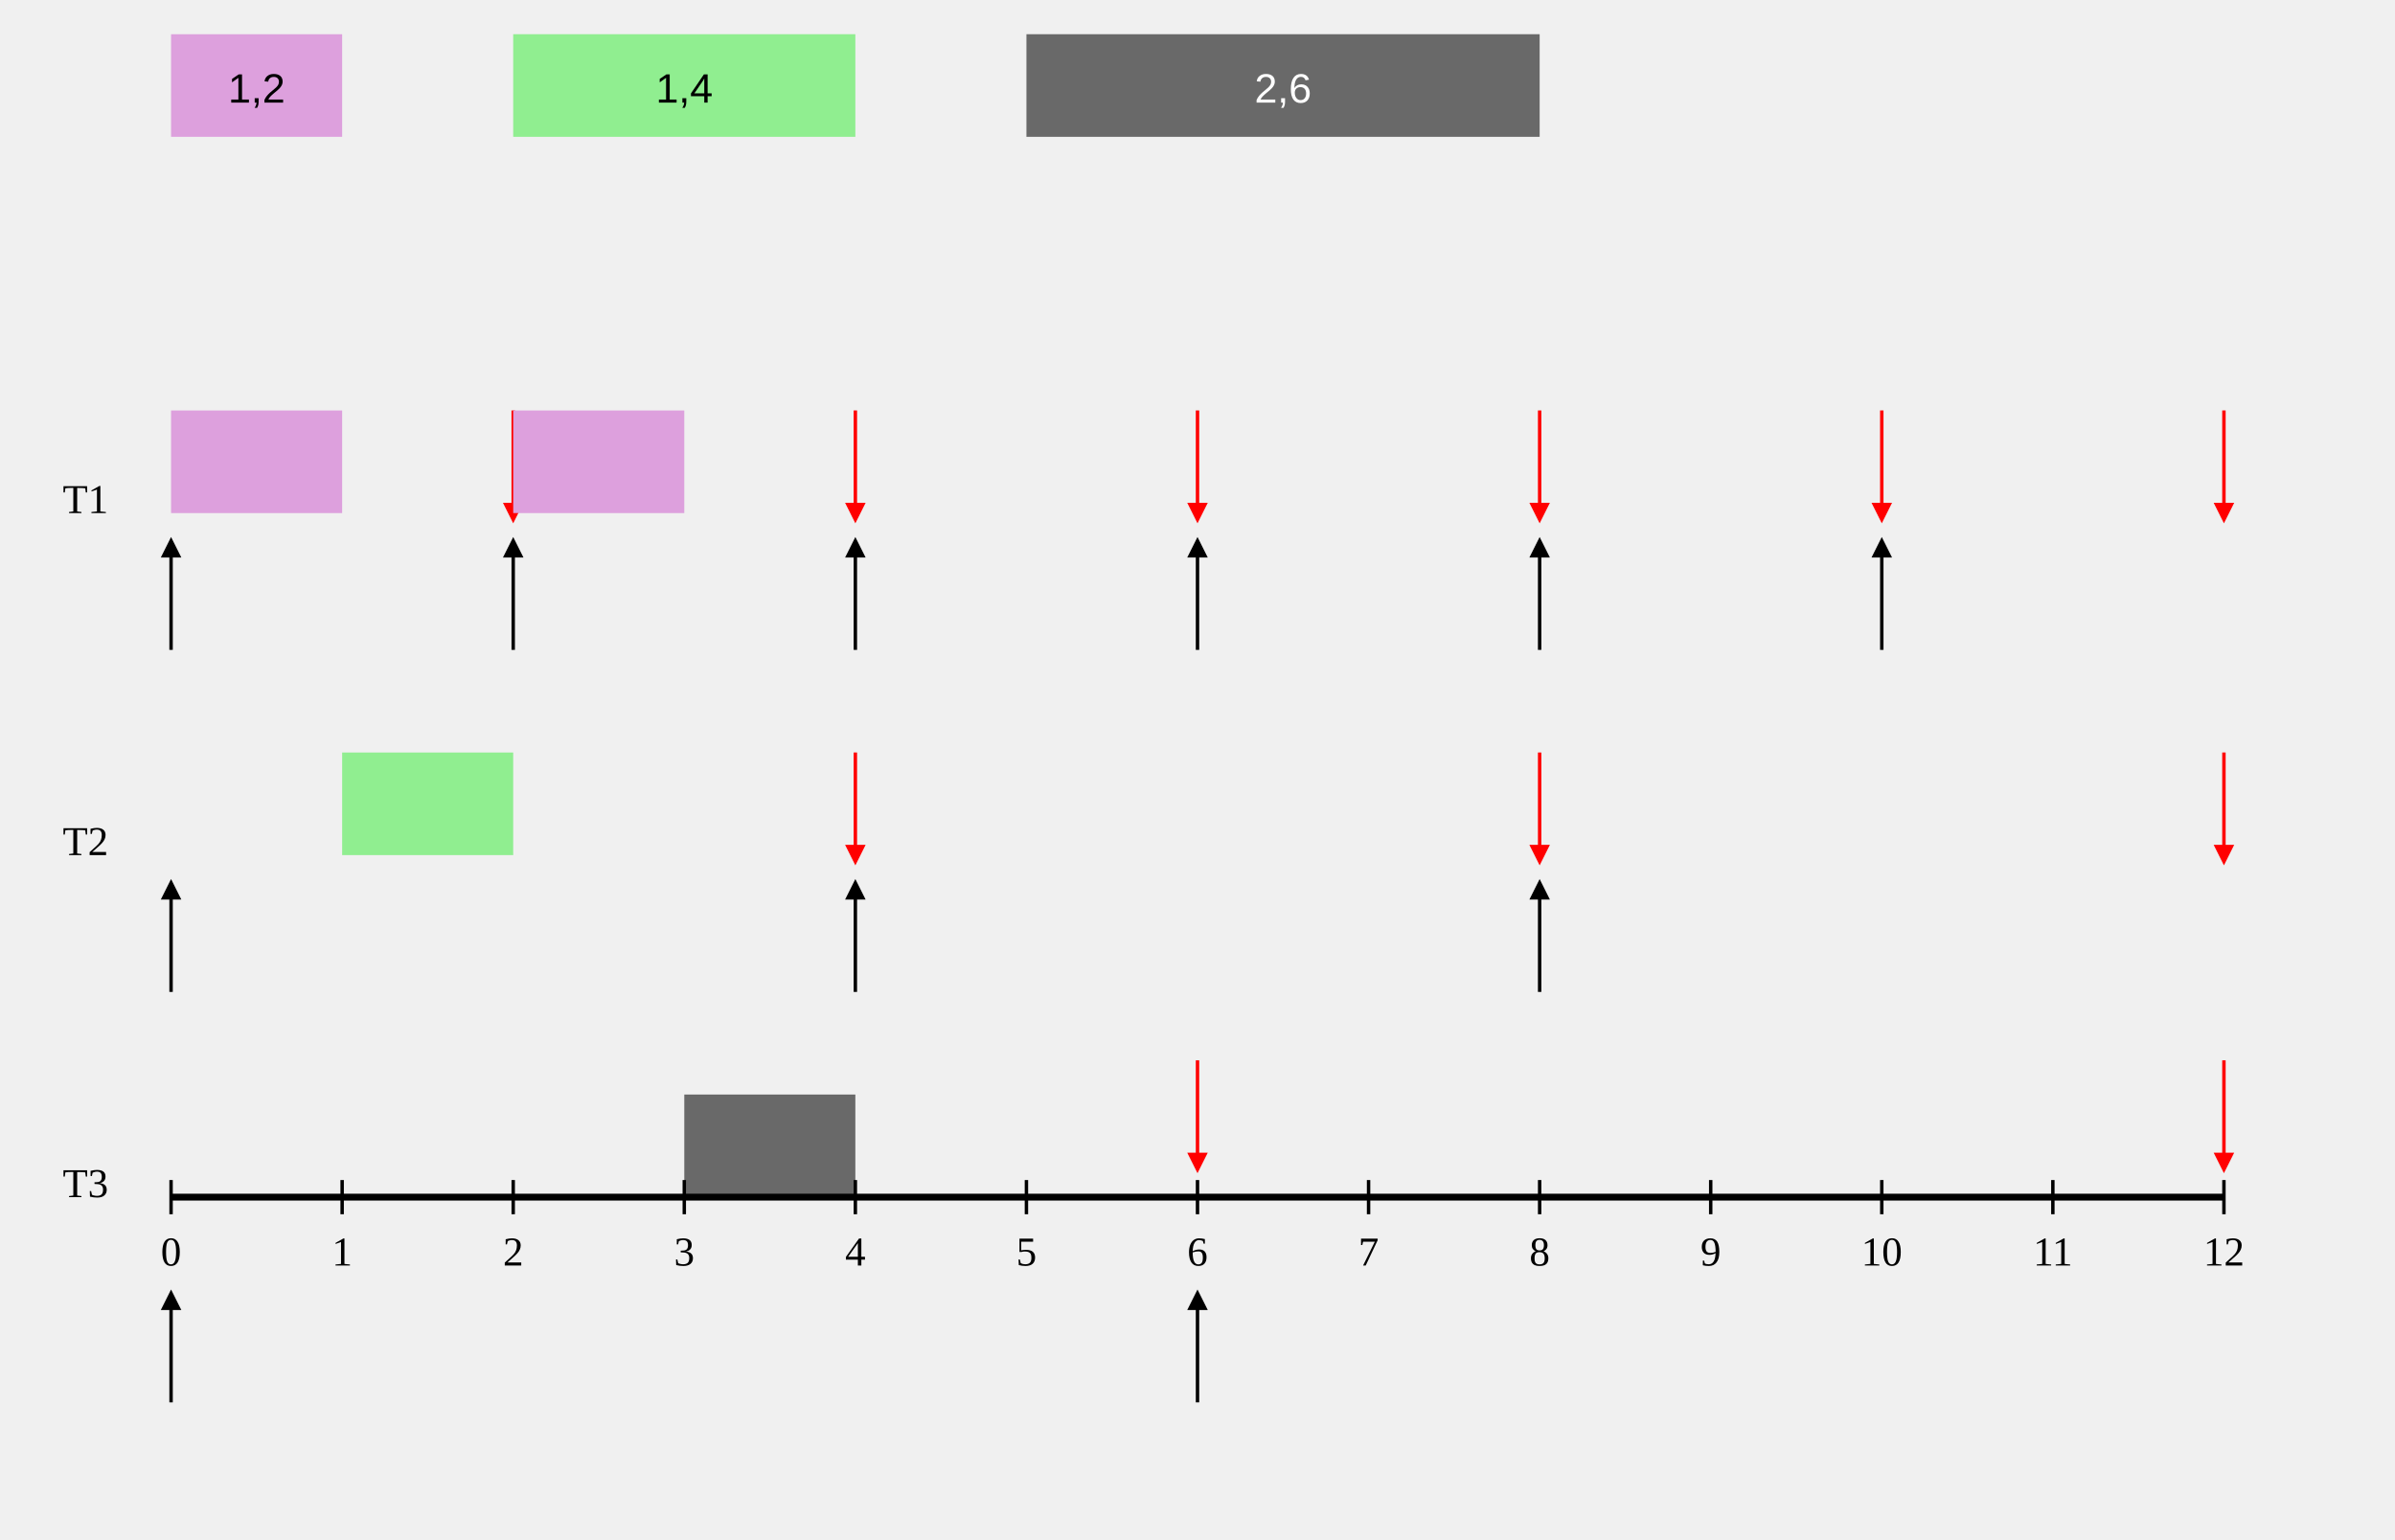
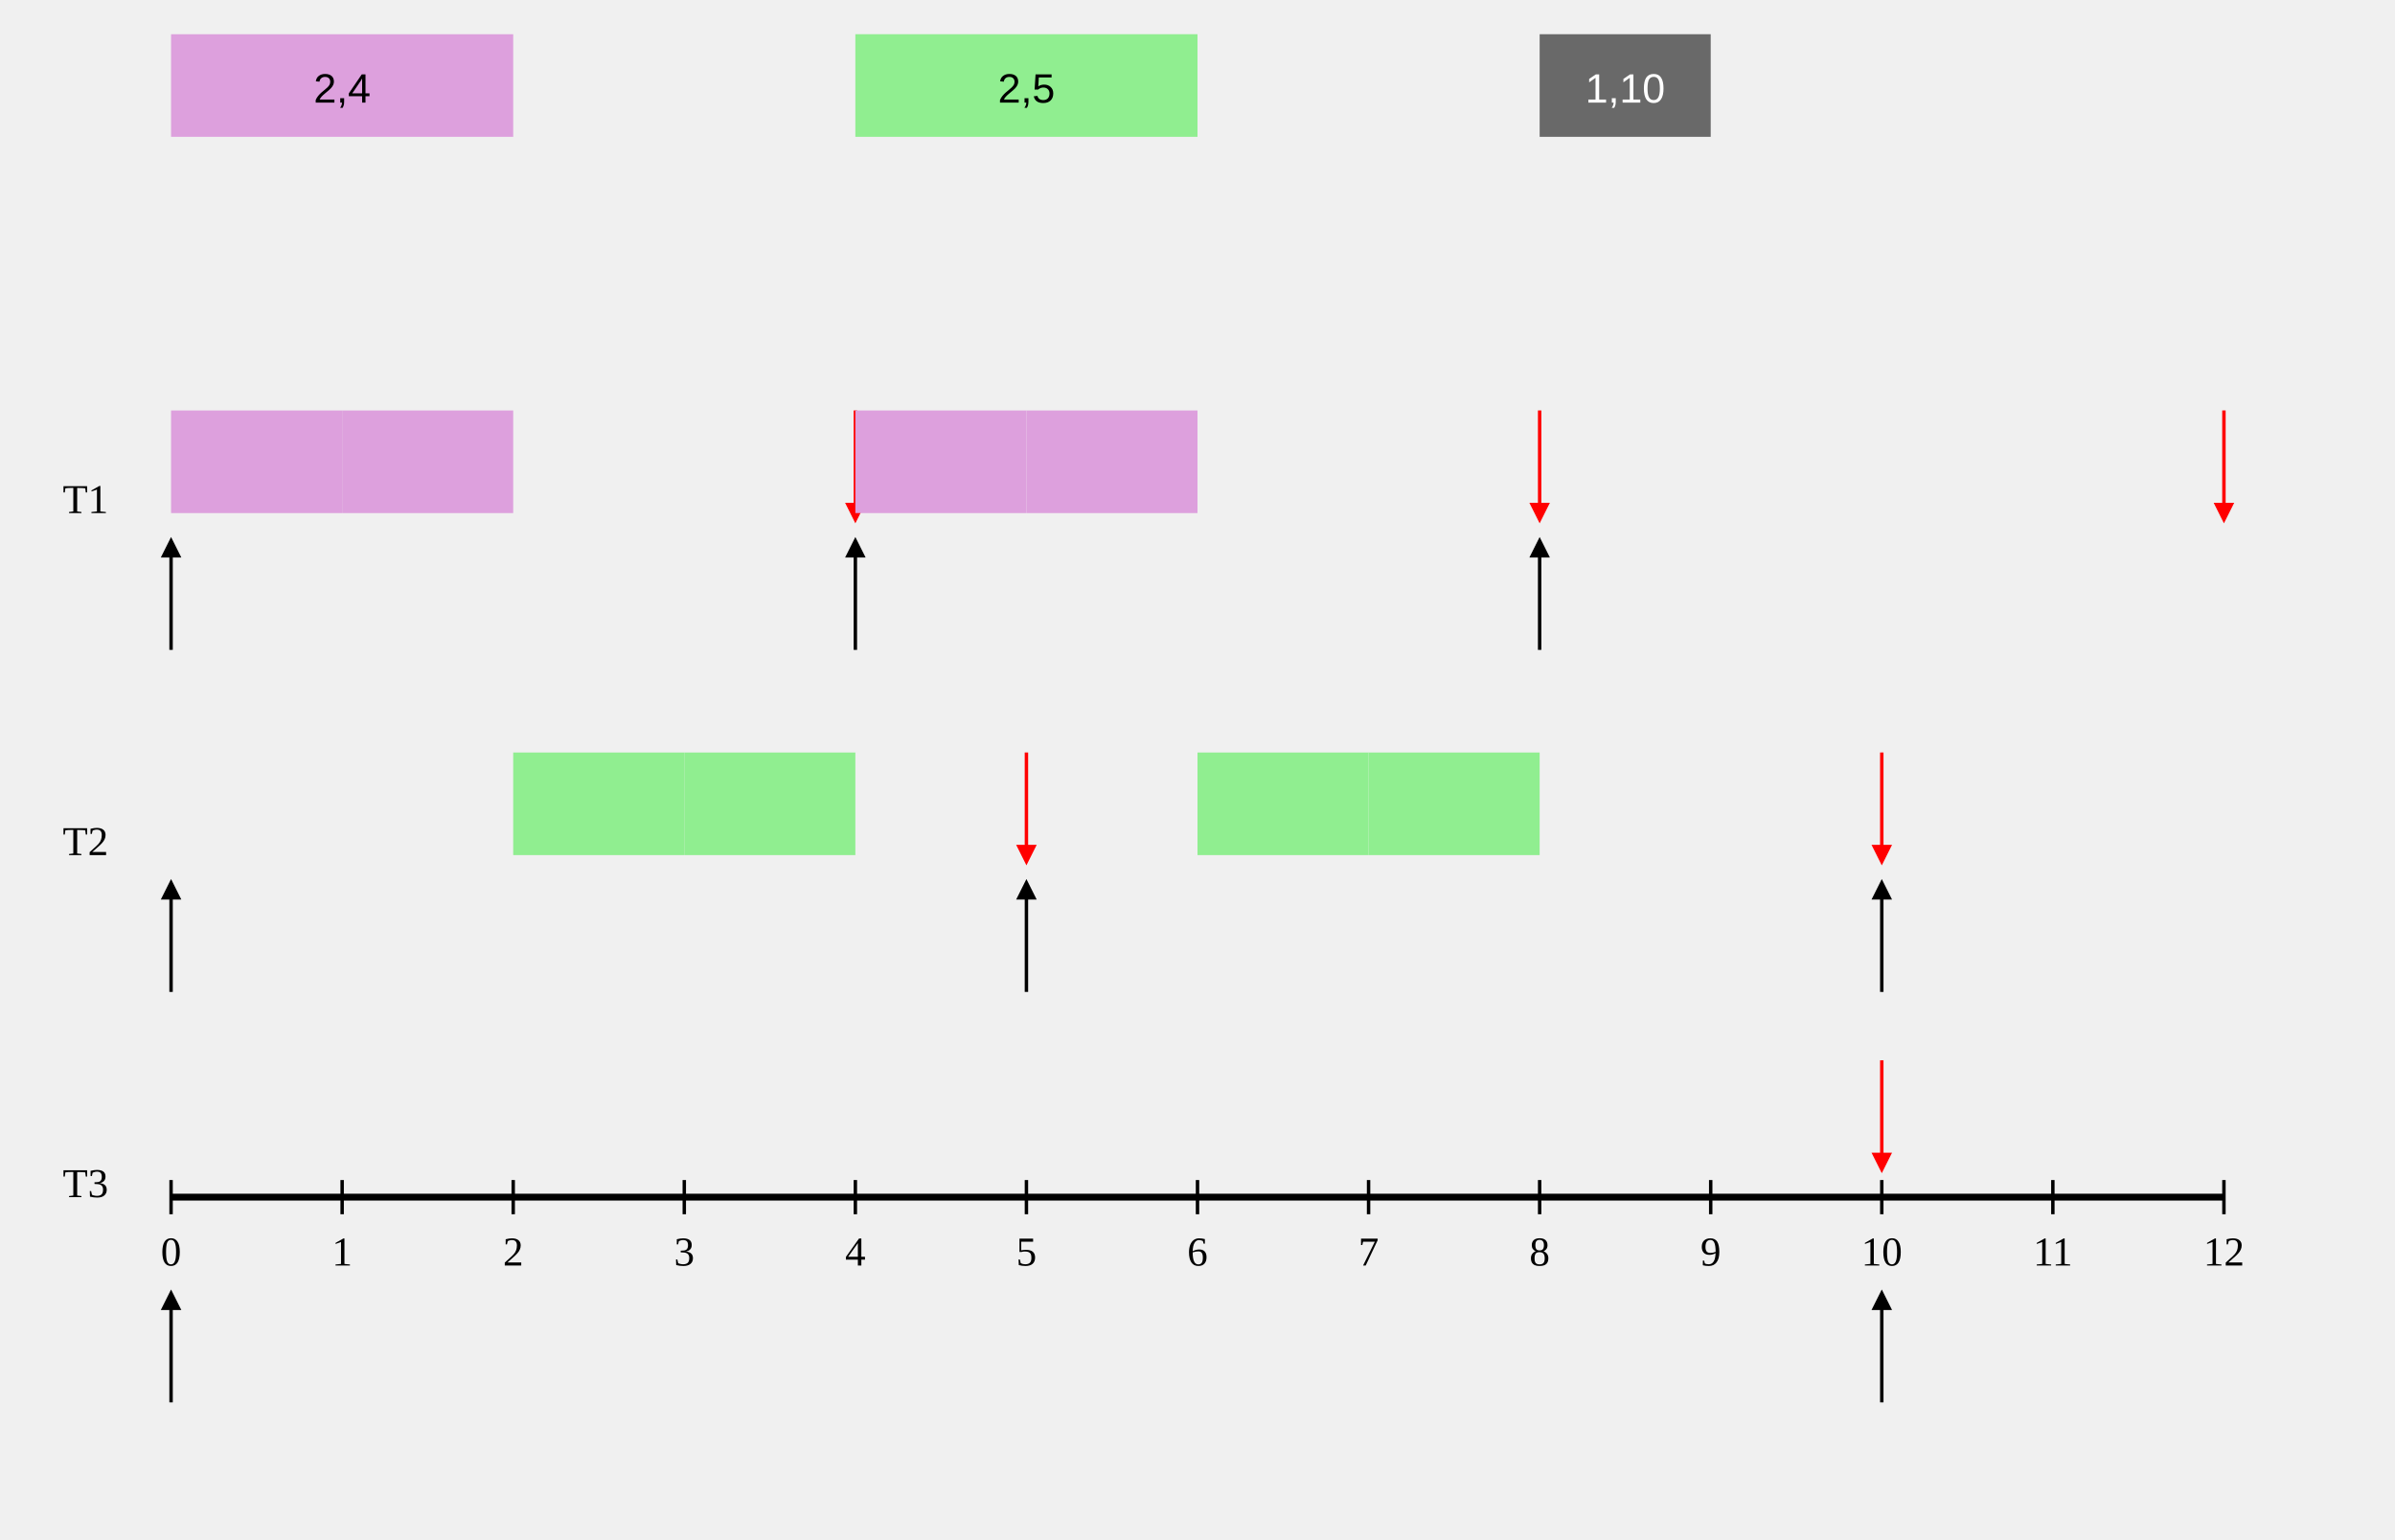
<svg xmlns="http://www.w3.org/2000/svg" width="700" height="450">
  <defs>
    <symbol id="job">
      <rect width="50" height="30" />
      <text x="25" y="20" font-family="Arial" font-size="12" text-anchor="middle" />
    </symbol>
    <symbol id="T1-key">
-       <rect width="50" height="30" fill="plum" />
-       <text x="25" y="20" font-family="Arial" font-size="12" text-anchor="middle">1,2</text>
+       <rect width="100" height="30" fill="plum" />
+       <text x="50" y="20" font-family="Arial" font-size="12" text-anchor="middle">2,4</text>
      <text x="-15" y="20" font-family="Arial" font-size="17" text-anchor="middle">T<tspan baseline-shift="sub">1</tspan>
      </text>
    </symbol>
    <symbol id="T2-key">
      <rect width="100" height="30" fill="lightgreen" />
-       <text x="50" y="20" font-family="Arial" font-size="12" text-anchor="middle">1,4</text>
+       <text x="50" y="20" font-family="Arial" font-size="12" text-anchor="middle">2,5</text>
      <text x="-15" y="20" font-family="Arial" font-size="17" text-anchor="middle">T<tspan baseline-shift="sub">2</tspan>
      </text>
    </symbol>
    <symbol id="T3-key">
-       <rect width="150" height="30" fill="dimgrey" />
-       <text x="75" y="20" font-family="Arial" font-size="12" text-anchor="middle" fill="white">2,6</text>
+       <rect width="50" height="30" fill="dimgrey" />
+       <text x="25" y="20" font-family="Arial" font-size="12" text-anchor="middle" fill="white">1,10</text>
      <text x="-15" y="20" font-family="Arial" font-size="17" text-anchor="middle">T<tspan baseline-shift="sub">3</tspan>
      </text>
    </symbol>
    <marker id="black-arrow" viewBox="0 0 10 10" refX="5" refY="5" markerWidth="6" markerHeight="6" orient="auto-start-reverse">
      <path d="M 0 0 L 10 5 L 0 10 z" fill="black" />
    </marker>
    <marker id="red-arrow" viewBox="0 0 10 10" refX="5" refY="5" markerWidth="6" markerHeight="6" orient="auto-start-reverse">
      <path d="M 0 0 L 10 5 L 0 10 z" fill="#f00" />
    </marker>
    <line id="release" x1="0" y1="30" x2="0" y2="0" stroke="black" marker-end="url(#black-arrow)" />
    <line id="deadline" x1="0" y1="0" x2="0" y2="30" stroke="red" marker-end="url(#red-arrow)" />
    <line id="period" x1="0" y1="0" x2="200" y2="0" stroke="lightblue" marker-start="url(#black-arrow)" marker-end="url(#black-arrow)" />
    <symbol id="period">
      <use href="#period" x="0" y="0" />
      <text x="0" y="0" font-family="Arial" font-size="12" text-anchor="middle">period</text>
    </symbol>
    <line id="time-marker" x1="0" y1="0" x2="0" y2="10" stroke="black" />
  </defs>
  <use href="#T1-key" x="50" y="10" />
-   <use href="#T2-key" x="150" y="10" />
-   <use href="#T3-key" x="300" y="10" />
+   <use href="#T2-key" x="250" y="10" />
+   <use href="#T3-key" x="450" y="10" />
  <text x="25" y="150" text-anchor="middle">T1</text>
  <text x="25" y="250" text-anchor="middle">T2</text>
  <text x="25" y="350" text-anchor="middle">T3</text>
  <use href="#release" x="50" y="160" />
-   <use href="#release" x="150" y="160" />
  <use href="#release" x="250" y="160" />
-   <use href="#release" x="350" y="160" />
  <use href="#release" x="450" y="160" />
-   <use href="#release" x="550" y="160" />
-   <use href="#deadline" x="150" y="120" />
  <use href="#deadline" x="250" y="120" />
-   <use href="#deadline" x="350" y="120" />
  <use href="#deadline" x="450" y="120" />
-   <use href="#deadline" x="550" y="120" />
  <use href="#deadline" x="650" y="120" />
  <use href="#release" x="50" y="260" />
-   <use href="#release" x="250" y="260" />
-   <use href="#release" x="450" y="260" />
-   <use href="#deadline" x="250" y="220" />
-   <use href="#deadline" x="450" y="220" />
-   <use href="#deadline" x="650" y="220" />
+   <use href="#release" x="300" y="260" />
+   <use href="#release" x="550" y="260" />
+   <use href="#deadline" x="300" y="220" />
+   <use href="#deadline" x="550" y="220" />
  <use href="#release" x="50" y="380" />
-   <use href="#release" x="350" y="380" />
-   <use href="#deadline" x="350" y="310" />
-   <use href="#deadline" x="650" y="310" />
+   <use href="#release" x="550" y="380" />
+   <use href="#deadline" x="550" y="310" />
  <use href="#job" x="50" y="120" fill="plum" />
-   <use href="#job" x="100" y="220" fill="lightgreen" />
-   <use href="#job" x="150" y="120" fill="plum" />
-   <use href="#job" x="200" y="320" fill="dimgrey" />
+   <use href="#job" x="100" y="120" fill="plum" />
+   <use href="#job" x="150" y="220" fill="lightgreen" />
+   <use href="#job" x="200" y="220" fill="lightgreen" />
+   <use href="#job" x="250" y="120" fill="plum" />
+   <use href="#job" x="300" y="120" fill="plum" />
+   <use href="#job" x="350" y="220" fill="lightgreen" />
+   <use href="#job" x="400" y="220" fill="lightgreen" />
  <line x1="50" y1="350" x2="650" y2="350" stroke="black" stroke-width="2" />
  <use href="#time-marker" x="50" y="345" />
  <text x="50" y="370" text-anchor="middle">0</text>
  <use href="#time-marker" x="100" y="345" />
  <text x="100" y="370" text-anchor="middle">1</text>
  <use href="#time-marker" x="150" y="345" />
  <text x="150" y="370" text-anchor="middle">2</text>
  <use href="#time-marker" x="200" y="345" />
  <text x="200" y="370" text-anchor="middle">3</text>
  <use href="#time-marker" x="250" y="345" />
  <text x="250" y="370" text-anchor="middle">4</text>
  <use href="#time-marker" x="300" y="345" />
  <text x="300" y="370" text-anchor="middle">5</text>
  <use href="#time-marker" x="350" y="345" />
  <text x="350" y="370" text-anchor="middle">6</text>
  <use href="#time-marker" x="400" y="345" />
  <text x="400" y="370" text-anchor="middle">7</text>
  <use href="#time-marker" x="450" y="345" />
  <text x="450" y="370" text-anchor="middle">8</text>
  <use href="#time-marker" x="500" y="345" />
  <text x="500" y="370" text-anchor="middle">9</text>
  <use href="#time-marker" x="550" y="345" />
  <text x="550" y="370" text-anchor="middle">10</text>
  <use href="#time-marker" x="600" y="345" />
  <text x="600" y="370" text-anchor="middle">11</text>
  <use href="#time-marker" x="650" y="345" />
  <text x="650" y="370" text-anchor="middle">12</text>
</svg>
